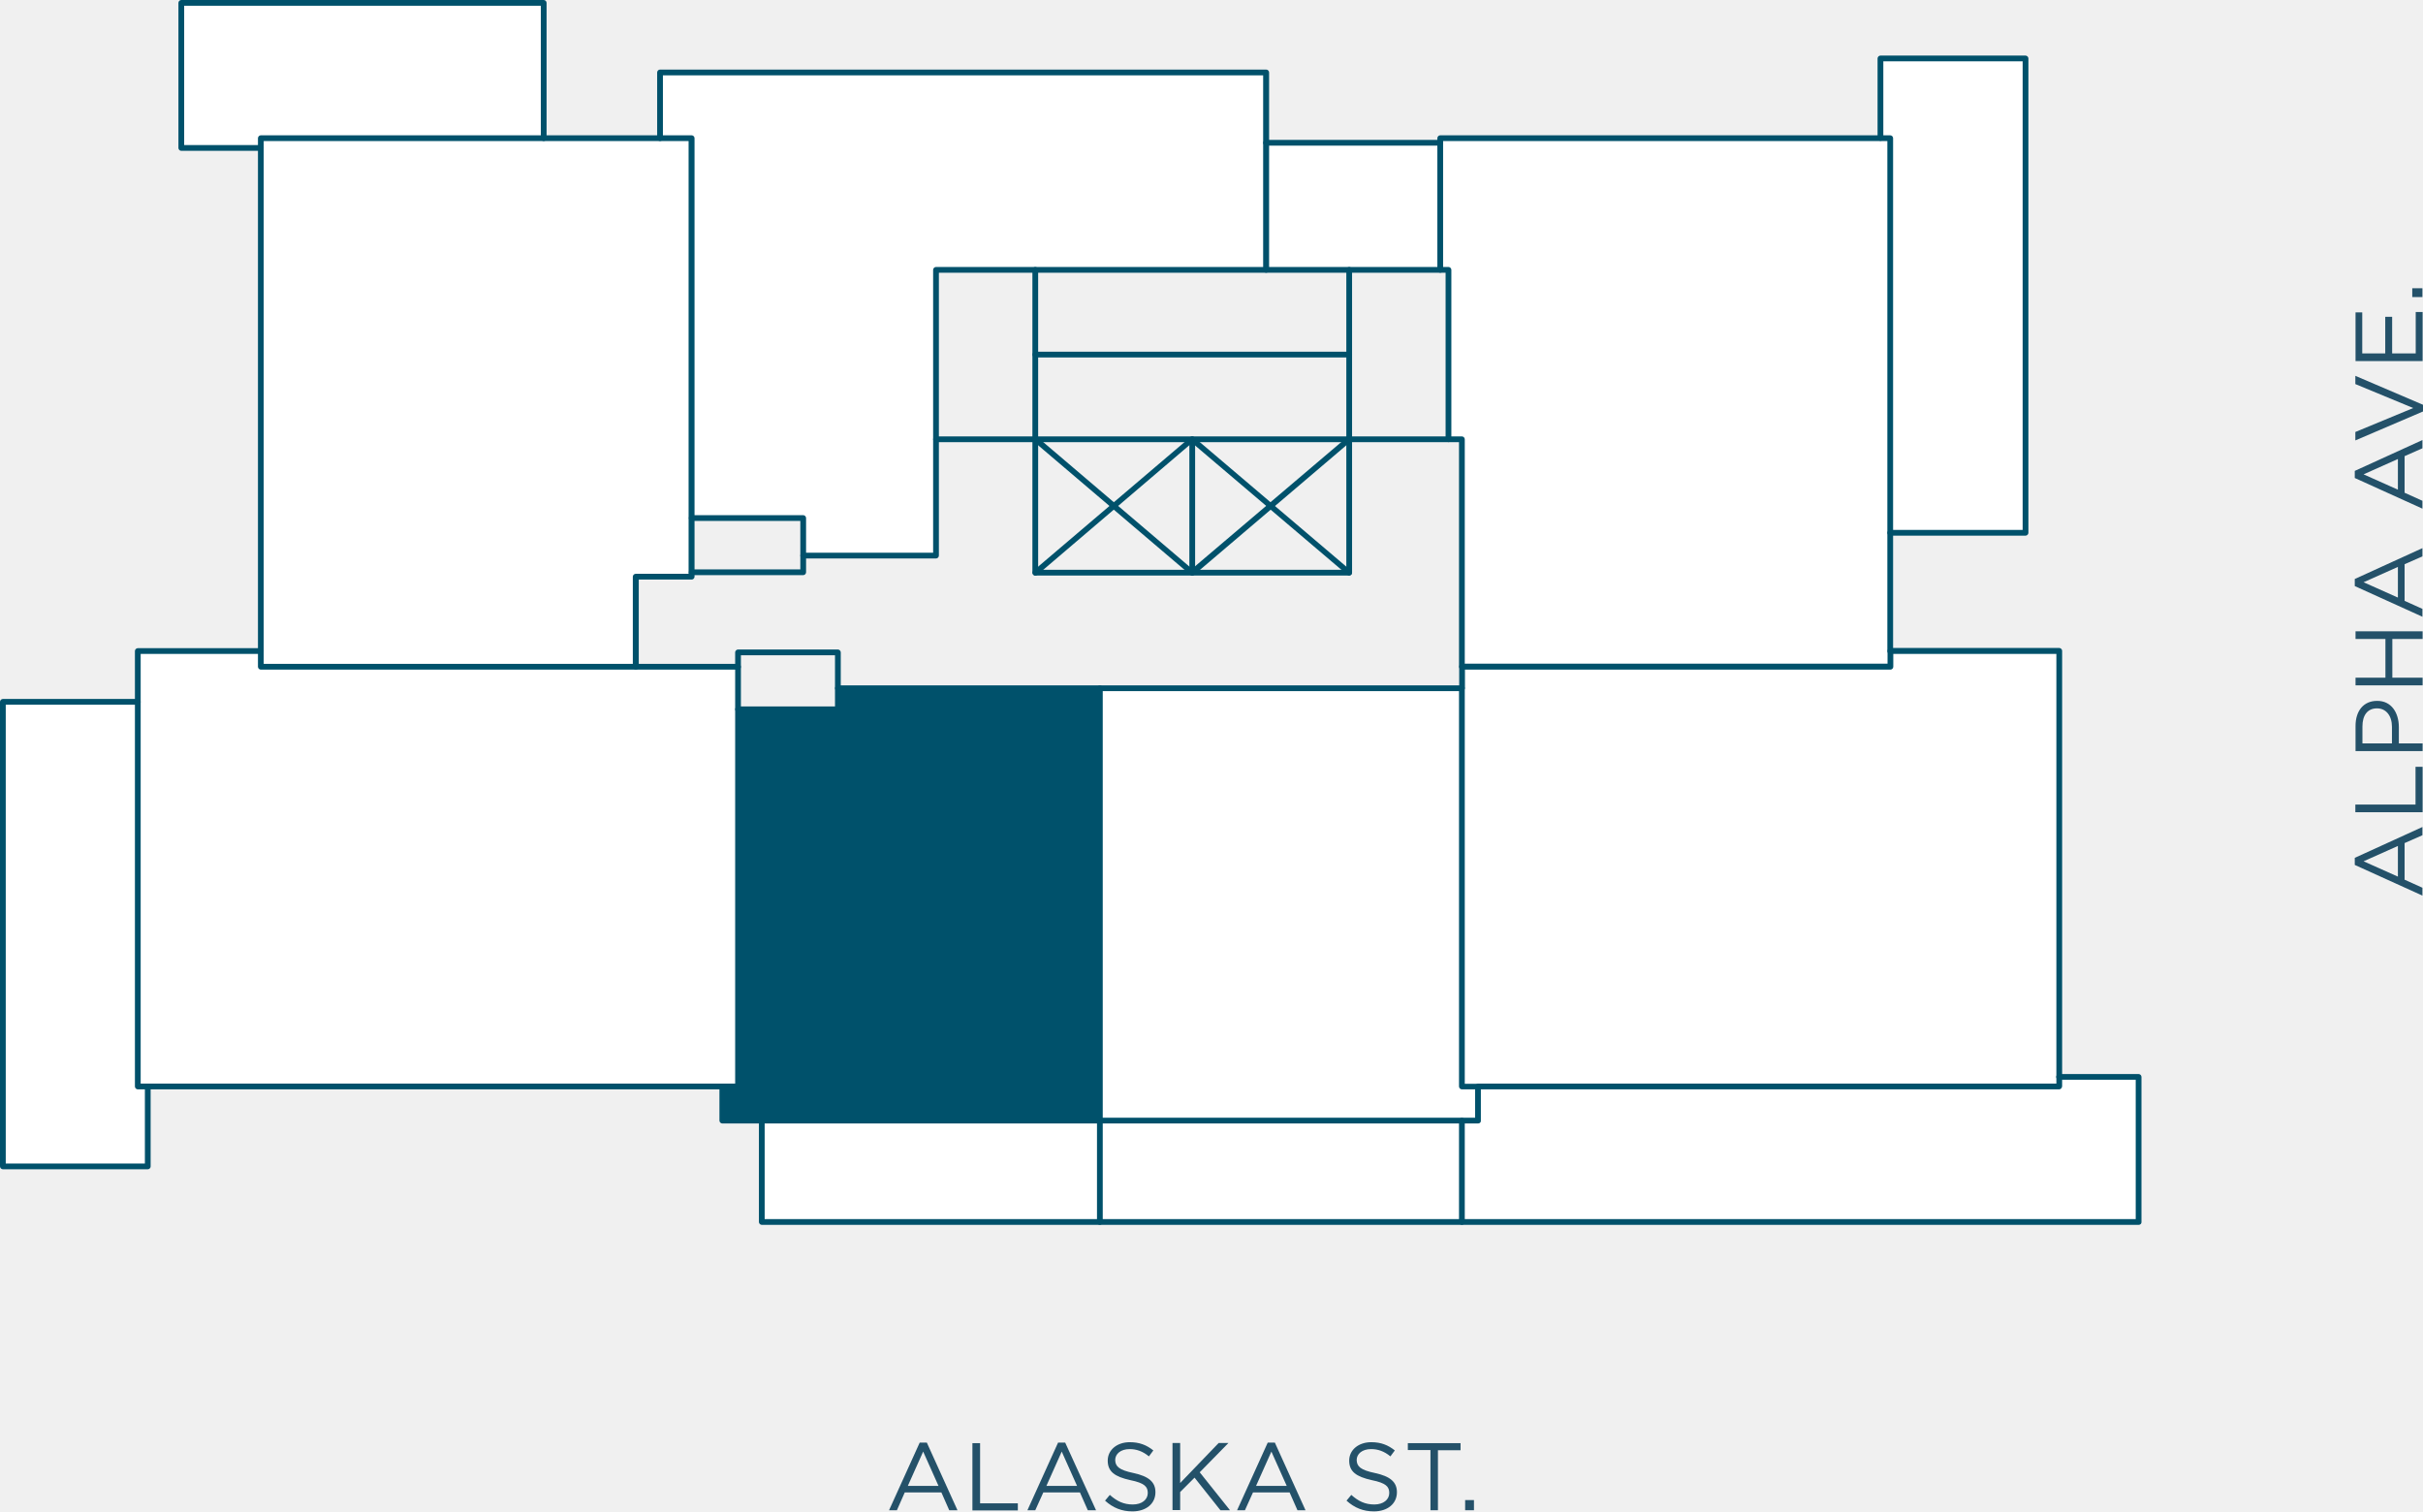
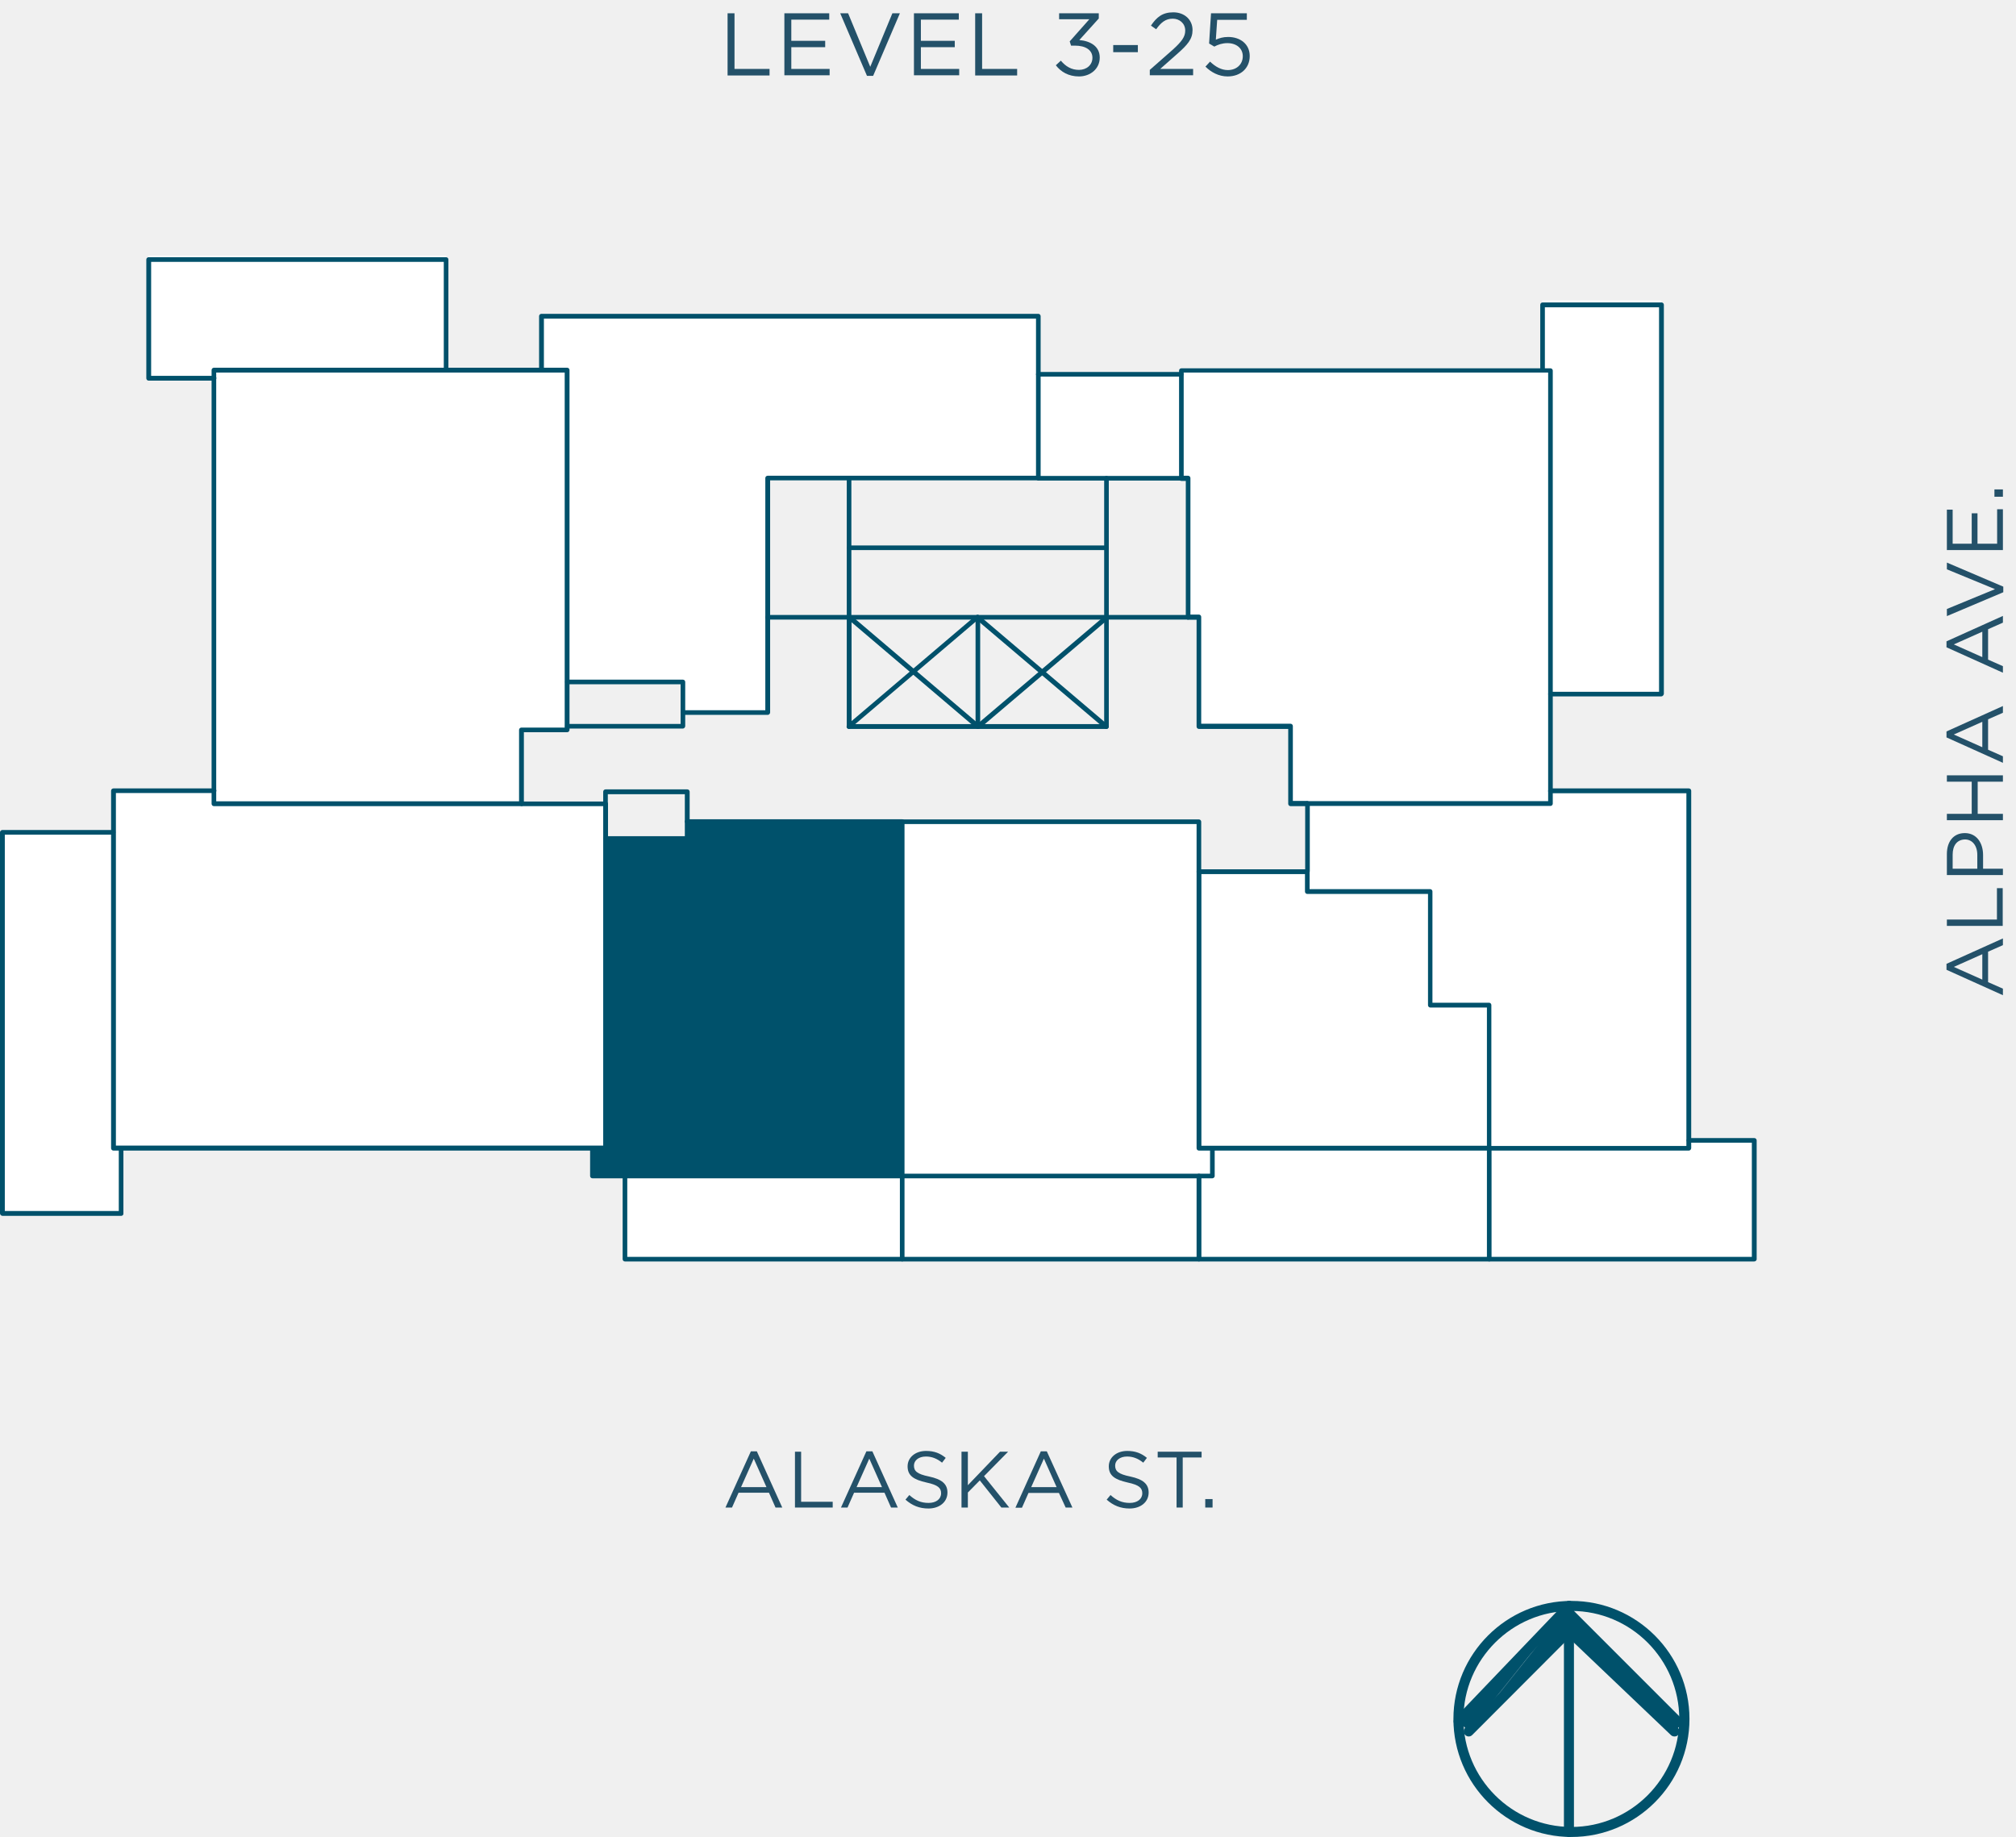
- <svg xmlns="http://www.w3.org/2000/svg" version="1.1" id="Layer_1" x="0px" y="0px" viewBox="0 0 126.43 78.85" style="enable-background:new 0 0 126.43 78.85;" xml:space="preserve">
+ <svg xmlns="http://www.w3.org/2000/svg" version="1.1" id="Layer_1" x="0px" y="0px" viewBox="0 0 104.71 95.41" style="enable-background:new 0 0 104.71 95.41;" xml:space="preserve">
  <style type="text/css">
- 	.st0{fill:#245169;}
- 	.st1{fill:#FFFFFF;}
- 	.st2{fill:#00516B;}
+ 	.st0{fill:#FFFFFF;}
+ 	.st1{fill:#00516B;}
+ 	.st2{fill:none;stroke:#00516B;stroke-width:0;stroke-linecap:round;stroke-miterlimit:10;}
+ 	.st3{fill:#245169;}
</style>
  <g>
-     <path class="st0" d="M49.96,78.8h-0.43l-0.41-0.93h-1.91L46.8,78.8h-0.41l1.6-3.53h0.37L49.96,78.8z M48.17,75.74l-0.8,1.79h1.6   L48.17,75.74z" />
-     <path class="st0" d="M50.74,75.3h0.4v3.14h1.97v0.37h-2.37V75.3z" />
-     <path class="st0" d="M57.19,78.8h-0.43l-0.41-0.93h-1.91l-0.42,0.93h-0.41l1.6-3.53h0.37L57.19,78.8z M55.4,75.74l-0.8,1.79h1.6   L55.4,75.74z" />
-     <path class="st0" d="M59.15,76.86c0.78,0.17,1.14,0.46,1.14,1c0,0.61-0.5,1-1.2,1c-0.55,0-1.01-0.18-1.43-0.56L57.91,78   c0.37,0.33,0.72,0.5,1.2,0.5c0.47,0,0.78-0.25,0.78-0.6c0-0.33-0.17-0.52-0.91-0.67c-0.81-0.18-1.18-0.44-1.18-1.02   c0-0.56,0.49-0.96,1.15-0.96c0.51,0,0.88,0.15,1.23,0.43l-0.23,0.31c-0.33-0.27-0.65-0.38-1.01-0.38c-0.46,0-0.75,0.25-0.75,0.57   C58.2,76.51,58.38,76.7,59.15,76.86z" />
-     <path class="st0" d="M64.18,78.8h-0.5l-1.35-1.7l-0.75,0.75v0.94h-0.4v-3.5h0.4v2.09l2.01-2.09h0.51l-1.5,1.53L64.18,78.8z" />
-     <path class="st0" d="M68.12,78.8H67.7l-0.41-0.93h-1.91l-0.42,0.93h-0.41l1.6-3.53h0.37L68.12,78.8z M66.34,75.74l-0.8,1.79h1.6   L66.34,75.74z" />
-     <path class="st0" d="M71.75,76.86c0.78,0.17,1.14,0.46,1.14,1c0,0.61-0.5,1-1.2,1c-0.55,0-1.01-0.18-1.43-0.56L70.51,78   c0.37,0.33,0.72,0.5,1.2,0.5c0.47,0,0.78-0.25,0.78-0.6c0-0.33-0.17-0.52-0.91-0.67c-0.81-0.18-1.18-0.44-1.18-1.02   c0-0.56,0.49-0.96,1.15-0.96c0.51,0,0.88,0.15,1.23,0.43l-0.23,0.31c-0.33-0.27-0.65-0.38-1.01-0.38c-0.46,0-0.75,0.25-0.75,0.57   C70.8,76.51,70.98,76.7,71.75,76.86z" />
-     <path class="st0" d="M75.04,78.8h-0.4v-3.14h-1.18V75.3h2.75v0.37h-1.18V78.8z" />
-     <path class="st0" d="M76.45,78.8v-0.53h0.46v0.53H76.45z" />
-   </g>
-   <g>
-     <path class="st0" d="M126.4,43.15v0.43l-0.93,0.41v1.91l0.93,0.42v0.41l-3.53-1.6v-0.37L126.4,43.15z M123.33,44.94l1.79,0.8v-1.6   L123.33,44.94z" />
-     <path class="st0" d="M122.9,42.38v-0.4h3.14v-1.97h0.37v2.37H122.9z" />
-     <path class="st0" d="M125.17,37.94v0.85h1.24v0.4h-3.5v-1.31c0-0.79,0.42-1.31,1.12-1.31C124.78,36.56,125.17,37.19,125.17,37.94z    M123.27,37.9v0.89h1.54v-0.87c0-0.58-0.31-0.96-0.78-0.96C123.52,36.96,123.27,37.34,123.27,37.9z" />
-     <path class="st0" d="M124.83,35.36h1.58v0.4h-3.5v-0.4h1.56v-2.02h-1.56v-0.4h3.5v0.4h-1.58V35.36z" />
-     <path class="st0" d="M126.4,28.6v0.43l-0.93,0.41v1.91l0.93,0.42v0.41l-3.53-1.6v-0.37L126.4,28.6z M123.33,30.38l1.79,0.8v-1.6   L123.33,30.38z" />
-     <path class="st0" d="M126.4,22.96v0.43l-0.93,0.41v1.91l0.93,0.42v0.41l-3.53-1.6v-0.37L126.4,22.96z M123.33,24.75l1.79,0.8v-1.6   L123.33,24.75z" />
-     <path class="st0" d="M122.9,20.04v-0.43l3.53,1.51v0.35l-3.53,1.51v-0.44l3.02-1.25L122.9,20.04z" />
-     <path class="st0" d="M123.26,16.3v2.14h1.2v-1.91h0.36v1.91h1.23v-2.16h0.36v2.56h-3.5V16.3H123.26z" />
-     <path class="st0" d="M126.4,15.5h-0.53v-0.46h0.53V15.5z" />
-   </g>
-   <g>
-     <polygon class="st1" points="7.71,56.69 7.71,60.86 0.15,60.86 0.15,36.62 7.19,36.62 7.19,56.69  " />
-   </g>
-   <g>
-     <polygon class="st1" points="38.52,37.01 38.52,56.69 37.69,56.69 7.71,56.69 7.19,56.69 7.19,36.62 7.19,33.97 13.61,33.97    13.61,34.79 33.17,34.79 38.52,34.79  " />
-   </g>
-   <g>
-     <rect x="39.75" y="58.47" class="st1" width="17.64" height="5.29" />
-   </g>
-   <g>
-     <polygon class="st2" points="57.39,35.91 57.39,58.47 39.75,58.47 37.69,58.47 37.69,56.69 38.52,56.69 38.52,37.01 43.72,37.01    43.72,35.91  " />
-   </g>
-   <g>
-     <polygon class="st1" points="77.13,56.69 77.13,58.47 76.28,58.47 57.39,58.47 57.39,35.91 76.28,35.91 76.28,56.69  " />
-   </g>
-   <g>
-     <rect x="57.39" y="58.47" class="st1" width="18.89" height="5.29" />
-   </g>
-   <g>
-     <polygon class="st1" points="111.59,56.19 111.59,63.76 76.28,63.76 76.28,58.47 77.13,58.47 77.13,56.69 107.44,56.69    107.44,56.19  " />
-   </g>
-   <g>
-     <polygon class="st1" points="107.44,56.19 107.44,56.69 77.13,56.69 76.28,56.69 76.28,35.91 76.28,34.79 98.63,34.79 98.63,33.97    107.44,33.97  " />
-   </g>
-   <g>
-     <polygon class="st1" points="105.69,3.05 105.69,27.8 98.63,27.8 98.63,7.21 98.12,7.21 98.12,3.05  " />
-   </g>
-   <g>
-     <polygon class="st1" points="98.64,33.97 98.64,34.79 76.28,34.79 76.28,22.92 75.58,22.92 75.58,14.08 75.15,14.08 75.15,7.45    75.15,7.21 98.12,7.21 98.64,7.21 98.64,27.8  " />
-   </g>
-   <g>
-     <polygon class="st1" points="75.15,7.45 75.15,14.08 70.4,14.08 66.06,14.08 66.06,7.45  " />
-   </g>
-   <g>
-     <polygon class="st1" points="66.06,7.45 66.06,14.08 54.02,14.08 48.84,14.08 48.84,22.92 48.84,28.99 41.91,28.99 41.91,27.03    36.09,27.03 36.09,7.21 34.44,7.21 34.44,3.78 66.06,3.78  " />
-   </g>
-   <g>
-     <polygon class="st1" points="36.09,27.03 36.09,29.86 36.09,30.09 33.17,30.09 33.17,34.79 13.61,34.79 13.61,33.97 13.61,7.72    13.61,7.21 28.37,7.21 34.44,7.21 36.09,7.21  " />
-   </g>
-   <g>
-     <polygon class="st1" points="28.37,0.15 28.37,7.21 13.61,7.21 13.61,7.72 9.46,7.72 9.46,0.15  " />
-   </g>
-   <g>
-     <path class="st2" d="M70.4,30.03c-0.03,0-0.07-0.01-0.1-0.04l-8.1-6.88L54.12,30c-0.06,0.05-0.16,0.05-0.21-0.02   c-0.05-0.06-0.05-0.16,0.02-0.21l8.18-6.96c0.06-0.05,0.14-0.05,0.19,0l8.19,6.96c0.06,0.05,0.07,0.15,0.02,0.21   C70.48,30.01,70.44,30.03,70.4,30.03z" />
-   </g>
-   <g>
-     <path class="st2" d="M62.21,30.03c-0.03,0-0.07-0.01-0.1-0.04l-8.18-6.96c-0.06-0.05-0.07-0.15-0.02-0.21   c0.05-0.06,0.15-0.07,0.21-0.02l8.08,6.88l8.1-6.88c0.07-0.05,0.16-0.05,0.21,0.02c0.05,0.06,0.05,0.16-0.02,0.21L62.3,30   C62.27,30.02,62.24,30.03,62.21,30.03z" />
-   </g>
-   <g>
-     <path class="st2" d="M62.21,30.03c-0.08,0-0.15-0.07-0.15-0.15v-6.96c0-0.08,0.07-0.15,0.15-0.15s0.15,0.07,0.15,0.15v6.96   C62.36,29.96,62.29,30.03,62.21,30.03z" />
-   </g>
-   <g>
-     <path class="st2" d="M75.15,7.6h-9.09c-0.08,0-0.15-0.07-0.15-0.15s0.07-0.15,0.15-0.15h9.09c0.08,0,0.15,0.07,0.15,0.15   S75.24,7.6,75.15,7.6z" />
-   </g>
-   <g>
-     <path class="st2" d="M7.71,61.01H0.15C0.07,61.01,0,60.94,0,60.86V36.62c0-0.08,0.07-0.15,0.15-0.15h7.04   c0.08,0,0.15,0.07,0.15,0.15s-0.07,0.15-0.15,0.15H0.3v23.94h7.26v-4.01c0-0.08,0.07-0.15,0.15-0.15s0.15,0.07,0.15,0.15v4.17   C7.86,60.94,7.79,61.01,7.71,61.01z" />
-   </g>
-   <g>
-     <path class="st2" d="M111.6,63.91H39.75c-0.08,0-0.15-0.07-0.15-0.15v-5.29c0-0.08,0.07-0.15,0.15-0.15s0.15,0.07,0.15,0.15v5.14   h71.54v-7.27h-4c-0.08,0-0.15-0.07-0.15-0.15s0.07-0.15,0.15-0.15h4.15c0.08,0,0.15,0.07,0.15,0.15v7.57   C111.75,63.84,111.68,63.91,111.6,63.91z" />
-   </g>
-   <g>
-     <path class="st2" d="M13.61,7.87H9.46c-0.08,0-0.15-0.07-0.15-0.15V0.15C9.31,0.07,9.38,0,9.46,0h18.91c0.08,0,0.15,0.07,0.15,0.15   v7.06c0,0.08-0.07,0.15-0.15,0.15s-0.15-0.07-0.15-0.15V0.3H9.61v7.27h4c0.08,0,0.15,0.07,0.15,0.15S13.7,7.87,13.61,7.87z" />
-   </g>
-   <g>
-     <path class="st2" d="M105.69,27.95h-7.06c-0.08,0-0.15-0.07-0.15-0.15s0.07-0.15,0.15-0.15h6.91V3.2h-7.27v4   c0,0.08-0.07,0.15-0.15,0.15s-0.15-0.07-0.15-0.15V3.05c0-0.08,0.07-0.15,0.15-0.15h7.57c0.08,0,0.15,0.07,0.15,0.15V27.8   C105.84,27.88,105.77,27.95,105.69,27.95z" />
-   </g>
-   <g>
-     <path class="st2" d="M57.39,63.91c-0.08,0-0.15-0.07-0.15-0.15v-5.29c0-0.08,0.07-0.15,0.15-0.15s0.15,0.07,0.15,0.15v5.29   C57.54,63.84,57.47,63.91,57.39,63.91z" />
-   </g>
-   <g>
-     <path class="st2" d="M76.28,63.91c-0.08,0-0.15-0.07-0.15-0.15v-5.29c0-0.08,0.07-0.15,0.15-0.15s0.15,0.07,0.15,0.15v5.29   C76.43,63.84,76.36,63.91,76.28,63.91z" />
-   </g>
-   <g>
-     <path class="st2" d="M54.02,23.07c-0.08,0-0.15-0.07-0.15-0.15v-8.84c0-0.08,0.07-0.15,0.15-0.15s0.15,0.07,0.15,0.15v8.84   C54.17,23.01,54.11,23.07,54.02,23.07z" />
-   </g>
-   <g>
-     <path class="st2" d="M70.4,23.07c-0.08,0-0.15-0.07-0.15-0.15v-8.84c0-0.08,0.07-0.15,0.15-0.15s0.15,0.07,0.15,0.15v8.84   C70.55,23.01,70.48,23.07,70.4,23.07z" />
-   </g>
-   <g>
-     <path class="st2" d="M54.02,23.07h-5.18c-0.08,0-0.15-0.07-0.15-0.15s0.07-0.15,0.15-0.15h5.18c0.08,0,0.15,0.07,0.15,0.15   S54.11,23.07,54.02,23.07z" />
-   </g>
-   <g>
-     <path class="st2" d="M75.58,23.07H70.4c-0.08,0-0.15-0.07-0.15-0.15s0.07-0.15,0.15-0.15h5.18c0.08,0,0.15,0.07,0.15,0.15   S75.66,23.07,75.58,23.07z" />
-   </g>
-   <g>
-     <path class="st2" d="M75.15,14.23h-9.09c-0.08,0-0.15-0.07-0.15-0.15s0.07-0.15,0.15-0.15h9.09c0.08,0,0.15,0.07,0.15,0.15   S75.24,14.23,75.15,14.23z" />
-   </g>
-   <g>
-     <path class="st2" d="M70.4,30.03H54.02c-0.08,0-0.15-0.07-0.15-0.15v-6.96c0-0.08,0.07-0.15,0.15-0.15H70.4   c0.08,0,0.15,0.07,0.15,0.15v6.96C70.55,29.96,70.48,30.03,70.4,30.03z M54.17,29.73h16.08v-6.66H54.17V29.73z" />
-   </g>
-   <g>
-     <path class="st2" d="M76.28,34.94c-0.08,0-0.15-0.07-0.15-0.15V23.07h-0.55c-0.08,0-0.15-0.07-0.15-0.15v-8.69h-0.28   c-0.08,0-0.15-0.07-0.15-0.15V7.21c0-0.08,0.07-0.15,0.15-0.15h23.48c0.08,0,0.15,0.07,0.15,0.15v26.77c0,0.08-0.07,0.15-0.15,0.15   s-0.15-0.07-0.15-0.15V7.36H75.3v6.57h0.28c0.08,0,0.15,0.07,0.15,0.15v8.69h0.55c0.08,0,0.15,0.07,0.15,0.15v11.87   C76.43,34.88,76.36,34.94,76.28,34.94z" />
-   </g>
-   <g>
-     <path class="st2" d="M107.44,56.84H77.13c-0.08,0-0.15-0.07-0.15-0.15s0.07-0.15,0.15-0.15h30.17V34.12h-8.51v0.67   c0,0.08-0.07,0.15-0.15,0.15h-22.2v0.96c0,0.08-0.07,0.15-0.15,0.15s-0.15-0.07-0.15-0.15v-1.12c0-0.08,0.07-0.15,0.15-0.15h22.2   v-0.67c0-0.08,0.07-0.15,0.15-0.15h8.81c0.08,0,0.15,0.07,0.15,0.15v22.72C107.59,56.78,107.52,56.84,107.44,56.84z" />
-   </g>
-   <g>
-     <path class="st2" d="M77.13,58.62H57.39c-0.08,0-0.15-0.07-0.15-0.15s0.07-0.15,0.15-0.15h19.58v-1.48h-0.69   c-0.08,0-0.15-0.07-0.15-0.15V36.06H57.39c-0.08,0-0.15-0.07-0.15-0.15s0.07-0.15,0.15-0.15h18.89c0.08,0,0.15,0.07,0.15,0.15   v20.64h0.69c0.08,0,0.15,0.07,0.15,0.15v1.78C77.28,58.55,77.21,58.62,77.13,58.62z" />
-   </g>
-   <g>
-     <path class="st2" d="M43.72,36.06c-0.08,0-0.15-0.07-0.15-0.15v-1.72h-4.91v0.61c0,0.08-0.07,0.15-0.15,0.15s-0.15-0.07-0.15-0.15   v-0.76c0-0.08,0.07-0.15,0.15-0.15h5.21c0.08,0,0.15,0.07,0.15,0.15v1.87C43.87,35.99,43.8,36.06,43.72,36.06z" />
-   </g>
-   <g>
-     <path class="st2" d="M57.39,58.62h-19.7c-0.08,0-0.15-0.07-0.15-0.15v-1.78c0-0.08,0.07-0.15,0.15-0.15s0.15,0.07,0.15,0.15v1.62   h19.4V36.06H43.87v0.95c0,0.08-0.07,0.15-0.15,0.15h-5.21c-0.08,0-0.15-0.07-0.15-0.15s0.07-0.15,0.15-0.15h5.06v-0.95   c0-0.08,0.07-0.15,0.15-0.15h13.67c0.08,0,0.15,0.07,0.15,0.15v22.56C57.54,58.55,57.47,58.62,57.39,58.62z" />
-   </g>
-   <g>
-     <path class="st2" d="M38.52,56.84H7.19c-0.08,0-0.15-0.07-0.15-0.15V33.97c0-0.08,0.07-0.15,0.15-0.15h6.42   c0.08,0,0.15,0.07,0.15,0.15s-0.07,0.15-0.15,0.15H7.34v22.42h31.02v-21.6h-5.19c-0.08,0-0.15-0.07-0.15-0.15s0.07-0.15,0.15-0.15   h5.34c0.08,0,0.15,0.07,0.15,0.15v21.9C38.67,56.78,38.6,56.84,38.52,56.84z" />
-   </g>
-   <g>
-     <path class="st2" d="M41.91,30.01h-5.82c-0.08,0-0.15-0.07-0.15-0.15s0.07-0.15,0.15-0.15h5.67v-0.72c0-0.08,0.07-0.15,0.15-0.15   s0.15,0.07,0.15,0.15v0.87C42.06,29.94,41.99,30.01,41.91,30.01z" />
-   </g>
-   <g>
-     <path class="st2" d="M48.84,29.14h-6.93c-0.08,0-0.15-0.07-0.15-0.15v-1.81h-5.67c-0.08,0-0.15-0.07-0.15-0.15s0.07-0.15,0.15-0.15   h5.82c0.08,0,0.15,0.07,0.15,0.15v1.81h6.63V14.08c0-0.08,0.07-0.15,0.15-0.15h17.07v-10H34.59v3.28c0,0.08-0.07,0.15-0.15,0.15   s-0.15-0.07-0.15-0.15V3.78c0-0.08,0.07-0.15,0.15-0.15h31.63c0.08,0,0.15,0.07,0.15,0.15v10.3c0,0.08-0.07,0.15-0.15,0.15H48.99   v14.76C48.99,29.07,48.92,29.14,48.84,29.14z" />
-   </g>
-   <g>
-     <path class="st2" d="M33.17,34.94H13.61c-0.08,0-0.15-0.07-0.15-0.15V7.21c0-0.08,0.07-0.15,0.15-0.15h22.48   c0.08,0,0.15,0.07,0.15,0.15v22.88c0,0.08-0.07,0.15-0.15,0.15h-2.76v4.55C33.33,34.88,33.26,34.94,33.17,34.94z M13.76,34.64   h19.26v-4.55c0-0.08,0.07-0.15,0.15-0.15h2.76V7.36H13.76V34.64z" />
-   </g>
-   <g>
-     <path class="st2" d="M70.4,18.65H54.02c-0.08,0-0.15-0.07-0.15-0.15s0.07-0.15,0.15-0.15H70.4c0.08,0,0.15,0.07,0.15,0.15   S70.48,18.65,70.4,18.65z" />
+     <g>
+       <rect x="7.72" y="13.28" class="st0" width="15.45" height="6.36" />
+     </g>
+     <g>
+       <rect x="53.93" y="19.43" class="st0" width="7.42" height="5.4" />
+     </g>
+     <g>
+       <rect x="80.1" y="15.61" class="st0" width="6.18" height="20.44" />
+     </g>
+     <g>
+       <rect x="32.46" y="59.21" class="st0" width="58.66" height="6.18" />
+     </g>
+     <g>
+       <rect x="0.12" y="43.23" class="st0" width="6.17" height="19.79" />
+     </g>
+     <g>
+       <polygon class="st0" points="31.44,43.55 31.44,59.63 30.77,59.63 6.3,59.63 5.88,59.63 5.88,43.23 5.88,41.07 11.11,41.07     11.11,41.74 27.09,41.74 31.44,41.74   " />
+     </g>
+     <g>
+       <polygon class="st1" points="46.86,42.66 46.86,61.07 32.46,61.07 30.77,61.07 30.77,59.63 31.44,59.63 31.44,43.55 35.69,43.55     35.69,42.66   " />
+     </g>
+     <g>
+       <polygon class="st0" points="62.27,61.07 46.86,61.07 46.86,42.66 62.27,42.66 62.27,45.27 62.27,59.63 62.96,59.63 62.96,61.07       " />
+     </g>
+     <g>
+       <polygon class="st0" points="67.9,46.3 74.29,46.3 74.29,52.2 77.35,52.2 77.35,59.63 62.97,59.63 62.27,59.63 62.27,45.27     67.9,45.27   " />
+     </g>
+     <g>
+       <polygon class="st0" points="87.72,59.21 87.72,59.63 77.36,59.63 77.36,52.2 74.29,52.2 74.29,46.3 67.9,46.3 67.9,45.27     67.9,41.74 80.53,41.74 80.53,41.07 87.72,41.07   " />
+     </g>
+     <g>
+       <polygon class="st0" points="80.52,41.07 80.52,41.74 67.9,41.74 67.04,41.74 67.04,37.73 62.27,37.73 62.27,32.05 61.71,32.05     61.71,24.83 61.35,24.83 61.35,19.43 61.35,19.22 80.1,19.22 80.52,19.22 80.52,36.04   " />
+     </g>
+     <g>
+       <polygon class="st0" points="28.13,16.42 53.94,16.42 53.94,19.43 53.94,24.83 44.1,24.83 39.88,24.83 39.88,32.05 39.88,37     35.47,37 35.47,35.4 29.47,35.4 29.47,19.22 28.13,19.22   " />
+     </g>
+     <g>
+       <polygon class="st0" points="29.47,37.71 29.47,37.91 27.09,37.91 27.09,41.74 11.11,41.74 11.11,41.07 11.11,19.64 11.11,19.22     23.18,19.22 28.13,19.22 29.47,19.22 29.47,35.4   " />
+     </g>
+     <g>
+       <path class="st1" d="M62.97,61.2h-16.1c-0.07,0-0.12-0.06-0.12-0.12s0.06-0.12,0.12-0.12h15.98v-1.31c0-0.07,0.06-0.12,0.12-0.12    s0.12,0.06,0.12,0.12v1.44C63.09,61.14,63.03,61.2,62.97,61.2z" />
+     </g>
+     <g>
+       <path class="st1" d="M62.27,45.4c-0.07,0-0.12-0.06-0.12-0.12v-2.48H46.86c-0.07,0-0.12-0.06-0.12-0.12s0.06-0.12,0.12-0.12h15.41    c0.07,0,0.12,0.06,0.12,0.12v2.61C62.4,45.34,62.34,45.4,62.27,45.4z" />
+     </g>
+     <g>
+       <path class="st1" d="M44.1,37.86c-0.04,0-0.07-0.01-0.1-0.04c-0.04-0.05-0.04-0.13,0.01-0.18l6.68-5.68    c0.05-0.04,0.12-0.04,0.16,0l6.69,5.68c0.05,0.04,0.06,0.12,0.01,0.18c-0.04,0.05-0.12,0.06-0.18,0.01l-6.61-5.61l-6.6,5.61    C44.16,37.85,44.13,37.86,44.1,37.86z" />
+     </g>
+     <g>
+       <path class="st1" d="M50.79,37.86c-0.03,0-0.06-0.01-0.08-0.03l-6.68-5.68c-0.05-0.04-0.06-0.12-0.01-0.18    c0.05-0.05,0.12-0.06,0.18-0.01l6.6,5.61l6.61-5.61c0.05-0.04,0.13-0.04,0.18,0.01s0.04,0.13-0.01,0.18l-6.69,5.68    C50.84,37.85,50.81,37.86,50.79,37.86z" />
+     </g>
+     <g>
+       <path class="st1" d="M50.79,37.86c-0.07,0-0.12-0.06-0.12-0.12v-5.68c0-0.07,0.06-0.12,0.12-0.12s0.12,0.06,0.12,0.12v5.68    C50.91,37.8,50.85,37.86,50.79,37.86z" />
+     </g>
+     <g>
+       <path class="st1" d="M61.35,19.56h-7.42c-0.07,0-0.12-0.06-0.12-0.12s0.06-0.12,0.12-0.12h7.42c0.07,0,0.12,0.06,0.12,0.12    S61.42,19.56,61.35,19.56z" />
+     </g>
+     <g>
+       <path class="st1" d="M6.3,63.15H0.13C0.06,63.15,0,63.09,0,63.02V43.23c0-0.07,0.06-0.12,0.12-0.12h5.76    c0.07,0,0.12,0.06,0.12,0.12s-0.06,0.12-0.12,0.12H0.25V62.9h5.92v-3.26c0-0.07,0.06-0.12,0.12-0.12s0.12,0.06,0.12,0.12v3.39    C6.42,63.09,6.36,63.15,6.3,63.15z" />
+     </g>
+     <g>
+       <path class="st1" d="M91.11,65.52H32.46c-0.07,0-0.12-0.06-0.12-0.12v-4.32c0-0.07,0.06-0.12,0.12-0.12s0.12,0.06,0.12,0.12v4.2    h58.41v-5.93h-3.27c-0.07,0-0.12-0.06-0.12-0.12s0.06-0.12,0.12-0.12h3.4c0.07,0,0.12,0.06,0.12,0.12v6.18    C91.24,65.46,91.18,65.52,91.11,65.52z" />
+     </g>
+     <g>
+       <path class="st1" d="M11.11,19.77H7.72c-0.07,0-0.12-0.06-0.12-0.12v-6.17c0-0.07,0.06-0.12,0.12-0.12h15.45    c0.07,0,0.12,0.06,0.12,0.12v5.75c0,0.07-0.06,0.12-0.12,0.12s-0.12-0.06-0.12-0.12V13.6H7.85v5.92h3.27    c0.07,0,0.12,0.06,0.12,0.12S11.18,19.77,11.11,19.77z" />
+     </g>
+     <g>
+       <path class="st1" d="M86.29,36.17h-5.76c-0.07,0-0.12-0.06-0.12-0.12s0.06-0.12,0.12-0.12h5.64V15.96h-5.93v3.26    c0,0.07-0.06,0.12-0.12,0.12s-0.12-0.06-0.12-0.12v-3.39c0-0.07,0.06-0.12,0.12-0.12h6.18c0.07,0,0.12,0.06,0.12,0.12v20.21    C86.41,36.11,86.35,36.17,86.29,36.17z" />
+     </g>
+     <g>
+       <path class="st1" d="M46.86,65.52c-0.07,0-0.12-0.06-0.12-0.12v-4.32c0-0.07,0.06-0.12,0.12-0.12s0.12,0.06,0.12,0.12v4.32    C46.99,65.46,46.93,65.52,46.86,65.52z" />
+     </g>
+     <g>
+       <path class="st1" d="M62.27,65.52c-0.07,0-0.12-0.06-0.12-0.12v-4.32c0-0.07,0.06-0.12,0.12-0.12S62.4,61,62.4,61.07v4.32    C62.4,65.46,62.34,65.52,62.27,65.52z" />
+     </g>
+     <g>
+       <path class="st1" d="M44.1,32.18c-0.07,0-0.12-0.06-0.12-0.12v-7.22c0-0.07,0.06-0.12,0.12-0.12s0.12,0.06,0.12,0.12v7.22    C44.23,32.12,44.17,32.18,44.1,32.18z" />
+     </g>
+     <g>
+       <path class="st1" d="M57.47,32.18c-0.07,0-0.12-0.06-0.12-0.12v-7.22c0-0.07,0.06-0.12,0.12-0.12s0.12,0.06,0.12,0.12v7.22    C57.6,32.12,57.54,32.18,57.47,32.18z" />
+     </g>
+     <g>
+       <path class="st1" d="M77.35,65.52c-0.07,0-0.12-0.06-0.12-0.12v-5.76c0-0.07,0.06-0.12,0.12-0.12s0.12,0.06,0.12,0.12v5.76    C77.48,65.46,77.42,65.52,77.35,65.52z" />
+     </g>
+     <g>
+       <path class="st1" d="M44.1,32.18h-4.23c-0.07,0-0.12-0.06-0.12-0.12s0.06-0.12,0.12-0.12h4.23c0.07,0,0.12,0.06,0.12,0.12    S44.17,32.18,44.1,32.18z" />
+     </g>
+     <g>
+       <path class="st1" d="M61.71,32.18h-4.23c-0.07,0-0.12-0.06-0.12-0.12s0.06-0.12,0.12-0.12h4.23c0.07,0,0.12,0.06,0.12,0.12    S61.77,32.18,61.71,32.18z" />
+     </g>
+     <g>
+       <path class="st1" d="M61.35,24.96h-7.42c-0.07,0-0.12-0.06-0.12-0.12s0.06-0.12,0.12-0.12h7.42c0.07,0,0.12,0.06,0.12,0.12    S61.42,24.96,61.35,24.96z" />
+     </g>
+     <g>
+       <path class="st1" d="M57.47,37.86H44.1c-0.07,0-0.12-0.06-0.12-0.12v-5.68c0-0.07,0.06-0.12,0.12-0.12h13.37    c0.07,0,0.12,0.06,0.12,0.12v5.68C57.6,37.8,57.54,37.86,57.47,37.86z M44.23,37.61h13.12v-5.43H44.23V37.61z" />
+     </g>
+     <g>
+       <path class="st1" d="M67.9,41.87h-0.87c-0.07,0-0.12-0.06-0.12-0.12v-3.89h-4.64c-0.07,0-0.12-0.06-0.12-0.12v-5.55h-0.44    c-0.07,0-0.12-0.06-0.12-0.12v-7.09h-0.23c-0.07,0-0.12-0.06-0.12-0.12v-5.61c0-0.07,0.06-0.12,0.12-0.12h19.17    c0.07,0,0.12,0.06,0.12,0.12v21.85c0,0.07-0.06,0.12-0.12,0.12s-0.12-0.06-0.12-0.12V19.35H61.48v5.36h0.23    c0.07,0,0.12,0.06,0.12,0.12v7.09h0.44c0.07,0,0.12,0.06,0.12,0.12v5.55h4.64c0.07,0,0.12,0.06,0.12,0.12v3.89h0.74    c0.07,0,0.12,0.06,0.12,0.12S67.97,41.87,67.9,41.87z" />
+     </g>
+     <g>
+       <path class="st1" d="M35.69,42.79c-0.07,0-0.12-0.06-0.12-0.12v-1.42h-4v0.49c0,0.07-0.06,0.12-0.12,0.12s-0.12-0.06-0.12-0.12    v-0.62c0-0.07,0.06-0.12,0.12-0.12h4.25c0.07,0,0.12,0.06,0.12,0.12v1.54C35.82,42.73,35.76,42.79,35.69,42.79z" />
+     </g>
+     <g>
+       <path class="st1" d="M46.86,61.2H30.77c-0.07,0-0.12-0.06-0.12-0.12v-1.44c0-0.07,0.06-0.12,0.12-0.12s0.12,0.06,0.12,0.12v1.32    h15.84V42.79H35.82v0.76c0,0.07-0.06,0.12-0.12,0.12h-4.25c-0.07,0-0.12-0.06-0.12-0.12s0.06-0.12,0.12-0.12h4.12v-0.76    c0-0.07,0.06-0.12,0.12-0.12h11.17c0.07,0,0.12,0.06,0.12,0.12v18.41C46.99,61.14,46.93,61.2,46.86,61.2z" />
+     </g>
+     <g>
+       <path class="st1" d="M31.44,59.76H5.89c-0.07,0-0.12-0.06-0.12-0.12V41.07c0-0.07,0.06-0.12,0.12-0.12h5.23    c0.07,0,0.12,0.06,0.12,0.12s-0.06,0.12-0.12,0.12h-5.1v18.31h25.31V41.87h-4.23c-0.07,0-0.12-0.06-0.12-0.12s0.06-0.12,0.12-0.12    h4.36c0.07,0,0.12,0.06,0.12,0.12v17.89C31.57,59.7,31.51,59.76,31.44,59.76z" />
+     </g>
+     <g>
+       <path class="st1" d="M35.47,37.84h-6c-0.07,0-0.12-0.06-0.12-0.12s0.06-0.12,0.12-0.12h5.88V37c0-0.07,0.06-0.12,0.12-0.12    s0.12,0.06,0.12,0.12v0.71C35.59,37.78,35.53,37.84,35.47,37.84z" />
+     </g>
+     <g>
+       <path class="st1" d="M39.88,37.13h-4.41c-0.07,0-0.12-0.06-0.12-0.12v-1.47h-5.88c-0.07,0-0.12-0.06-0.12-0.12    s0.06-0.12,0.12-0.12h6c0.07,0,0.12,0.06,0.12,0.12v1.47h4.16V24.83c0-0.07,0.06-0.12,0.12-0.12h13.94v-8.16H28.25v2.67    c0,0.07-0.06,0.12-0.12,0.12S28,19.29,28,19.22v-2.8c0-0.07,0.06-0.12,0.12-0.12h25.81c0.07,0,0.12,0.06,0.12,0.12v8.41    c0,0.07-0.06,0.12-0.12,0.12H40V37C40,37.07,39.94,37.13,39.88,37.13z" />
+     </g>
+     <g>
+       <path class="st1" d="M27.09,41.87H11.11c-0.07,0-0.12-0.06-0.12-0.12V19.22c0-0.07,0.06-0.12,0.12-0.12h18.35    c0.07,0,0.12,0.06,0.12,0.12v18.69c0,0.07-0.06,0.12-0.12,0.12h-2.25v3.71C27.21,41.81,27.15,41.87,27.09,41.87z M11.24,41.62    h15.72v-3.71c0-0.07,0.06-0.12,0.12-0.12h2.25V19.35h-18.1V41.62z" />
+     </g>
+     <g>
+       <path class="st1" d="M57.47,28.57H44.1c-0.07,0-0.12-0.06-0.12-0.12s0.06-0.12,0.12-0.12h13.37c0.07,0,0.12,0.06,0.12,0.12    S57.54,28.57,57.47,28.57z" />
+     </g>
+     <g>
+       <path class="st1" d="M87.72,59.76H77.35c-0.07,0-0.12-0.06-0.12-0.12s0.06-0.12,0.12-0.12h10.24V41.2h-6.94v0.54    c0,0.07-0.06,0.12-0.12,0.12h-12.5v3.4c0,0.07-0.06,0.12-0.12,0.12s-0.12-0.06-0.12-0.12v-3.53c0-0.07,0.06-0.12,0.12-0.12h12.5    v-0.54c0-0.07,0.06-0.12,0.12-0.12h7.19c0.07,0,0.12,0.06,0.12,0.12v18.56C87.84,59.7,87.78,59.76,87.72,59.76z" />
+     </g>
+     <g>
+       <path class="st1" d="M77.35,59.76H62.27c-0.07,0-0.12-0.06-0.12-0.12V45.27c0-0.07,0.06-0.12,0.12-0.12h5.63    c0.07,0,0.12,0.06,0.12,0.12v0.91h6.26c0.07,0,0.12,0.06,0.12,0.12v5.78h2.94c0.07,0,0.12,0.06,0.12,0.12v7.43    C77.48,59.7,77.42,59.76,77.35,59.76z M62.4,59.51h14.83v-7.18h-2.94c-0.07,0-0.12-0.06-0.12-0.12v-5.78H67.9    c-0.07,0-0.12-0.06-0.12-0.12V45.4H62.4V59.51z" />
+     </g>
+     <g>
+       <path class="st1" d="M81.49,95.41c-0.14,0-0.26-0.12-0.26-0.26V83.41c0-0.14,0.12-0.26,0.26-0.26s0.26,0.12,0.26,0.26v11.73    C81.75,95.29,81.64,95.41,81.49,95.41z" />
+     </g>
+     <g>
+       <path class="st1" d="M86.97,90.19c-0.06,0-0.13-0.02-0.18-0.07l-5.48-5.22c-0.1-0.1-0.11-0.26-0.01-0.37s0.26-0.11,0.37-0.01    l5.48,5.22c0.1,0.1,0.11,0.26,0.01,0.37C87.11,90.17,87.04,90.19,86.97,90.19z" />
+     </g>
+     <g>
+       <path class="st1" d="M81.49,83.41l5.48,6.52l-5.48-5.21V83.41z M87.49,89.41l-6-6l5.48,6.52L87.49,89.41z" />
+     </g>
+     <g>
+       <path class="st2" d="M81.49,83.41l5.48,6.52l-5.48-5.21V83.41z M87.49,89.41l-6-6l5.48,6.52L87.49,89.41z" />
+     </g>
+     <g>
+       <g>
+         <path class="st1" d="M81.62,95.41c-3.38,0-6.13-2.75-6.13-6.13s2.75-6.13,6.13-6.13c3.38,0,6.13,2.75,6.13,6.13     S85,95.41,81.62,95.41z M81.62,83.67c-3.09,0-5.61,2.52-5.61,5.61s2.51,5.61,5.61,5.61c3.09,0,5.6-2.52,5.6-5.61     S84.71,83.67,81.62,83.67z" />
+       </g>
+       <g>
+         <path class="st1" d="M75.76,89.67c-0.06,0-0.13-0.02-0.18-0.07c-0.1-0.1-0.11-0.26-0.01-0.37l5.74-6c0.1-0.1,0.26-0.11,0.37-0.01     c0.1,0.1,0.11,0.26,0.01,0.37l-5.74,6C75.89,89.65,75.83,89.67,75.76,89.67z" />
+       </g>
+       <g>
+         <path class="st1" d="M76.28,90.19c-0.07,0-0.13-0.03-0.18-0.08c-0.1-0.1-0.1-0.27,0-0.37l5.21-5.22c0.1-0.1,0.27-0.1,0.37,0     c0.1,0.1,0.1,0.27,0,0.37l-5.21,5.22C76.41,90.17,76.35,90.19,76.28,90.19z" />
+       </g>
+       <g>
+         <path class="st1" d="M81.49,83.41l-5.21,6.52l5.21-5.21V83.41z M75.76,89.41l5.74-6l-5.21,6.52L75.76,89.41z" />
+       </g>
+       <g>
+         <path class="st2" d="M81.49,83.41l-5.21,6.52l5.21-5.21V83.41z M75.76,89.41l5.74-6l-5.21,6.52L75.76,89.41z" />
+       </g>
+     </g>
+     <g>
+       <path class="st3" d="M37.79,0.69h0.36v2.89h1.82v0.34h-2.18V0.69z" />
+       <path class="st3" d="M43.07,1.02H41.1v1.1h1.76v0.33H41.1v1.13h1.99v0.33h-2.35V0.69h2.33V1.02z" />
+       <path class="st3" d="M46.35,0.69h0.39l-1.39,3.25h-0.32l-1.39-3.25h0.41l1.15,2.78L46.35,0.69z" />
+       <path class="st3" d="M49.8,1.02h-1.97v1.1h1.76v0.33h-1.76v1.13h1.99v0.33h-2.35V0.69h2.33V1.02z" />
+       <path class="st3" d="M50.65,0.69h0.36v2.89h1.82v0.34h-2.18V0.69z" />
+       <path class="st3" d="M55.01,1.02V0.69h2.06v0.27l-1.01,1.12c0.57,0.05,1.06,0.32,1.06,0.91c0,0.58-0.48,0.98-1.08,0.98    c-0.54,0-0.94-0.24-1.2-0.58l0.26-0.24c0.25,0.3,0.55,0.48,0.94,0.48c0.39,0,0.7-0.25,0.7-0.63c0-0.41-0.37-0.63-0.9-0.63h-0.21    l-0.07-0.22l1.02-1.15H55.01z" />
+       <path class="st3" d="M57.82,2.72V2.34h1.28v0.37H57.82z" />
+       <path class="st3" d="M60.05,1.52l-0.27-0.19c0.29-0.43,0.59-0.69,1.16-0.69c0.59,0,1,0.39,1,0.92c0,0.47-0.25,0.76-0.82,1.26    l-0.86,0.76h1.71v0.33h-2.25V3.63l1.17-1.03c0.49-0.44,0.67-0.69,0.67-1.01c0-0.38-0.3-0.62-0.65-0.62    C60.54,0.97,60.3,1.17,60.05,1.52z" />
+       <path class="st3" d="M62.9,0.69h1.86v0.34h-1.54l-0.07,1.03c0.19-0.08,0.37-0.14,0.64-0.14c0.63,0,1.12,0.37,1.12,0.99    c0,0.64-0.48,1.06-1.15,1.06c-0.46,0-0.86-0.22-1.15-0.51l0.24-0.26c0.28,0.27,0.59,0.44,0.92,0.44c0.46,0,0.78-0.3,0.78-0.72    c0-0.41-0.33-0.68-0.8-0.68c-0.27,0-0.49,0.08-0.68,0.18L62.8,2.26L62.9,0.69z" />
+     </g>
+     <g>
+       <path class="st3" d="M40.63,78.3h-0.35l-0.34-0.77h-1.58l-0.34,0.77h-0.34L39,75.38h0.31L40.63,78.3z M39.15,75.76l-0.66,1.48    h1.32L39.15,75.76z" />
+       <path class="st3" d="M41.28,75.4h0.33V78h1.64v0.3h-1.96V75.4z" />
+       <path class="st3" d="M46.63,78.3h-0.35l-0.34-0.77h-1.58l-0.34,0.77h-0.34L45,75.38h0.31L46.63,78.3z M45.15,75.76l-0.66,1.48    h1.32L45.15,75.76z" />
+       <path class="st3" d="M48.26,76.69c0.65,0.14,0.95,0.38,0.95,0.83c0,0.5-0.42,0.83-0.99,0.83c-0.46,0-0.84-0.15-1.19-0.46l0.2-0.24    c0.3,0.27,0.59,0.41,1,0.41c0.39,0,0.65-0.2,0.65-0.5c0-0.27-0.15-0.43-0.76-0.56c-0.67-0.15-0.98-0.36-0.98-0.84    c0-0.46,0.4-0.8,0.96-0.8c0.42,0,0.73,0.12,1.02,0.36l-0.19,0.25c-0.27-0.22-0.54-0.32-0.84-0.32c-0.38,0-0.62,0.21-0.62,0.47    C47.47,76.4,47.62,76.56,48.26,76.69z" />
+       <path class="st3" d="M52.42,78.3h-0.41l-1.12-1.41l-0.62,0.63v0.78h-0.33V75.4h0.33v1.74l1.67-1.74h0.42l-1.25,1.27L52.42,78.3z" />
+       <path class="st3" d="M55.7,78.3h-0.35L55,77.54h-1.58l-0.34,0.77h-0.34l1.32-2.93h0.31L55.7,78.3z M54.22,75.76l-0.66,1.48h1.32    L54.22,75.76z" />
+       <path class="st3" d="M58.71,76.69c0.65,0.14,0.95,0.38,0.95,0.83c0,0.5-0.42,0.83-0.99,0.83c-0.46,0-0.84-0.15-1.19-0.46l0.2-0.24    c0.3,0.27,0.59,0.41,1,0.41c0.39,0,0.65-0.2,0.65-0.5c0-0.27-0.15-0.43-0.76-0.56c-0.67-0.15-0.98-0.36-0.98-0.84    c0-0.46,0.4-0.8,0.96-0.8c0.42,0,0.73,0.12,1.02,0.36l-0.19,0.25c-0.27-0.22-0.54-0.32-0.84-0.32c-0.38,0-0.62,0.21-0.62,0.47    C57.92,76.4,58.07,76.56,58.71,76.69z" />
+       <path class="st3" d="M61.44,78.3h-0.33v-2.6h-0.98v-0.3h2.28v0.3h-0.98V78.3z" />
+       <path class="st3" d="M62.6,78.3v-0.44h0.38v0.44H62.6z" />
+     </g>
+     <g>
+       <path class="st3" d="M104.03,48.74v0.35l-0.77,0.34v1.58l0.77,0.34v0.34l-2.93-1.32v-0.31L104.03,48.74z M101.48,50.22l1.48,0.66    v-1.32L101.48,50.22z" />
+       <path class="st3" d="M101.12,48.09v-0.33h2.6v-1.63h0.3v1.96H101.12z" />
+       <path class="st3" d="M103,44.41v0.71h1.03v0.33h-2.91v-1.09c0-0.66,0.35-1.09,0.93-1.09C102.68,43.27,103,43.8,103,44.41z     M101.42,44.39v0.73h1.28V44.4c0-0.48-0.26-0.8-0.64-0.8C101.64,43.61,101.42,43.92,101.42,44.39z" />
+       <path class="st3" d="M102.72,42.27h1.31v0.33h-2.91v-0.33h1.29V40.6h-1.29v-0.33h2.91v0.33h-1.31V42.27z" />
+       <path class="st3" d="M104.03,36.67v0.35l-0.77,0.34v1.58l0.77,0.34v0.34l-2.93-1.32v-0.31L104.03,36.67z M101.48,38.15l1.48,0.66    v-1.32L101.48,38.15z" />
+       <path class="st3" d="M104.03,31.99v0.35l-0.77,0.34v1.58l0.77,0.34v0.34l-2.93-1.32v-0.31L104.03,31.99z M101.48,33.47l1.48,0.66    v-1.32L101.48,33.47z" />
+       <path class="st3" d="M101.12,29.57v-0.35l2.93,1.25v0.29L101.12,32v-0.37l2.5-1.03L101.12,29.57z" />
+       <path class="st3" d="M101.42,26.47v1.77h0.99v-1.58h0.3v1.58h1.02v-1.79h0.3v2.12h-2.91v-2.1H101.42z" />
+       <path class="st3" d="M104.03,25.8h-0.44v-0.38h0.44V25.8z" />
+     </g>
  </g>
</svg>
